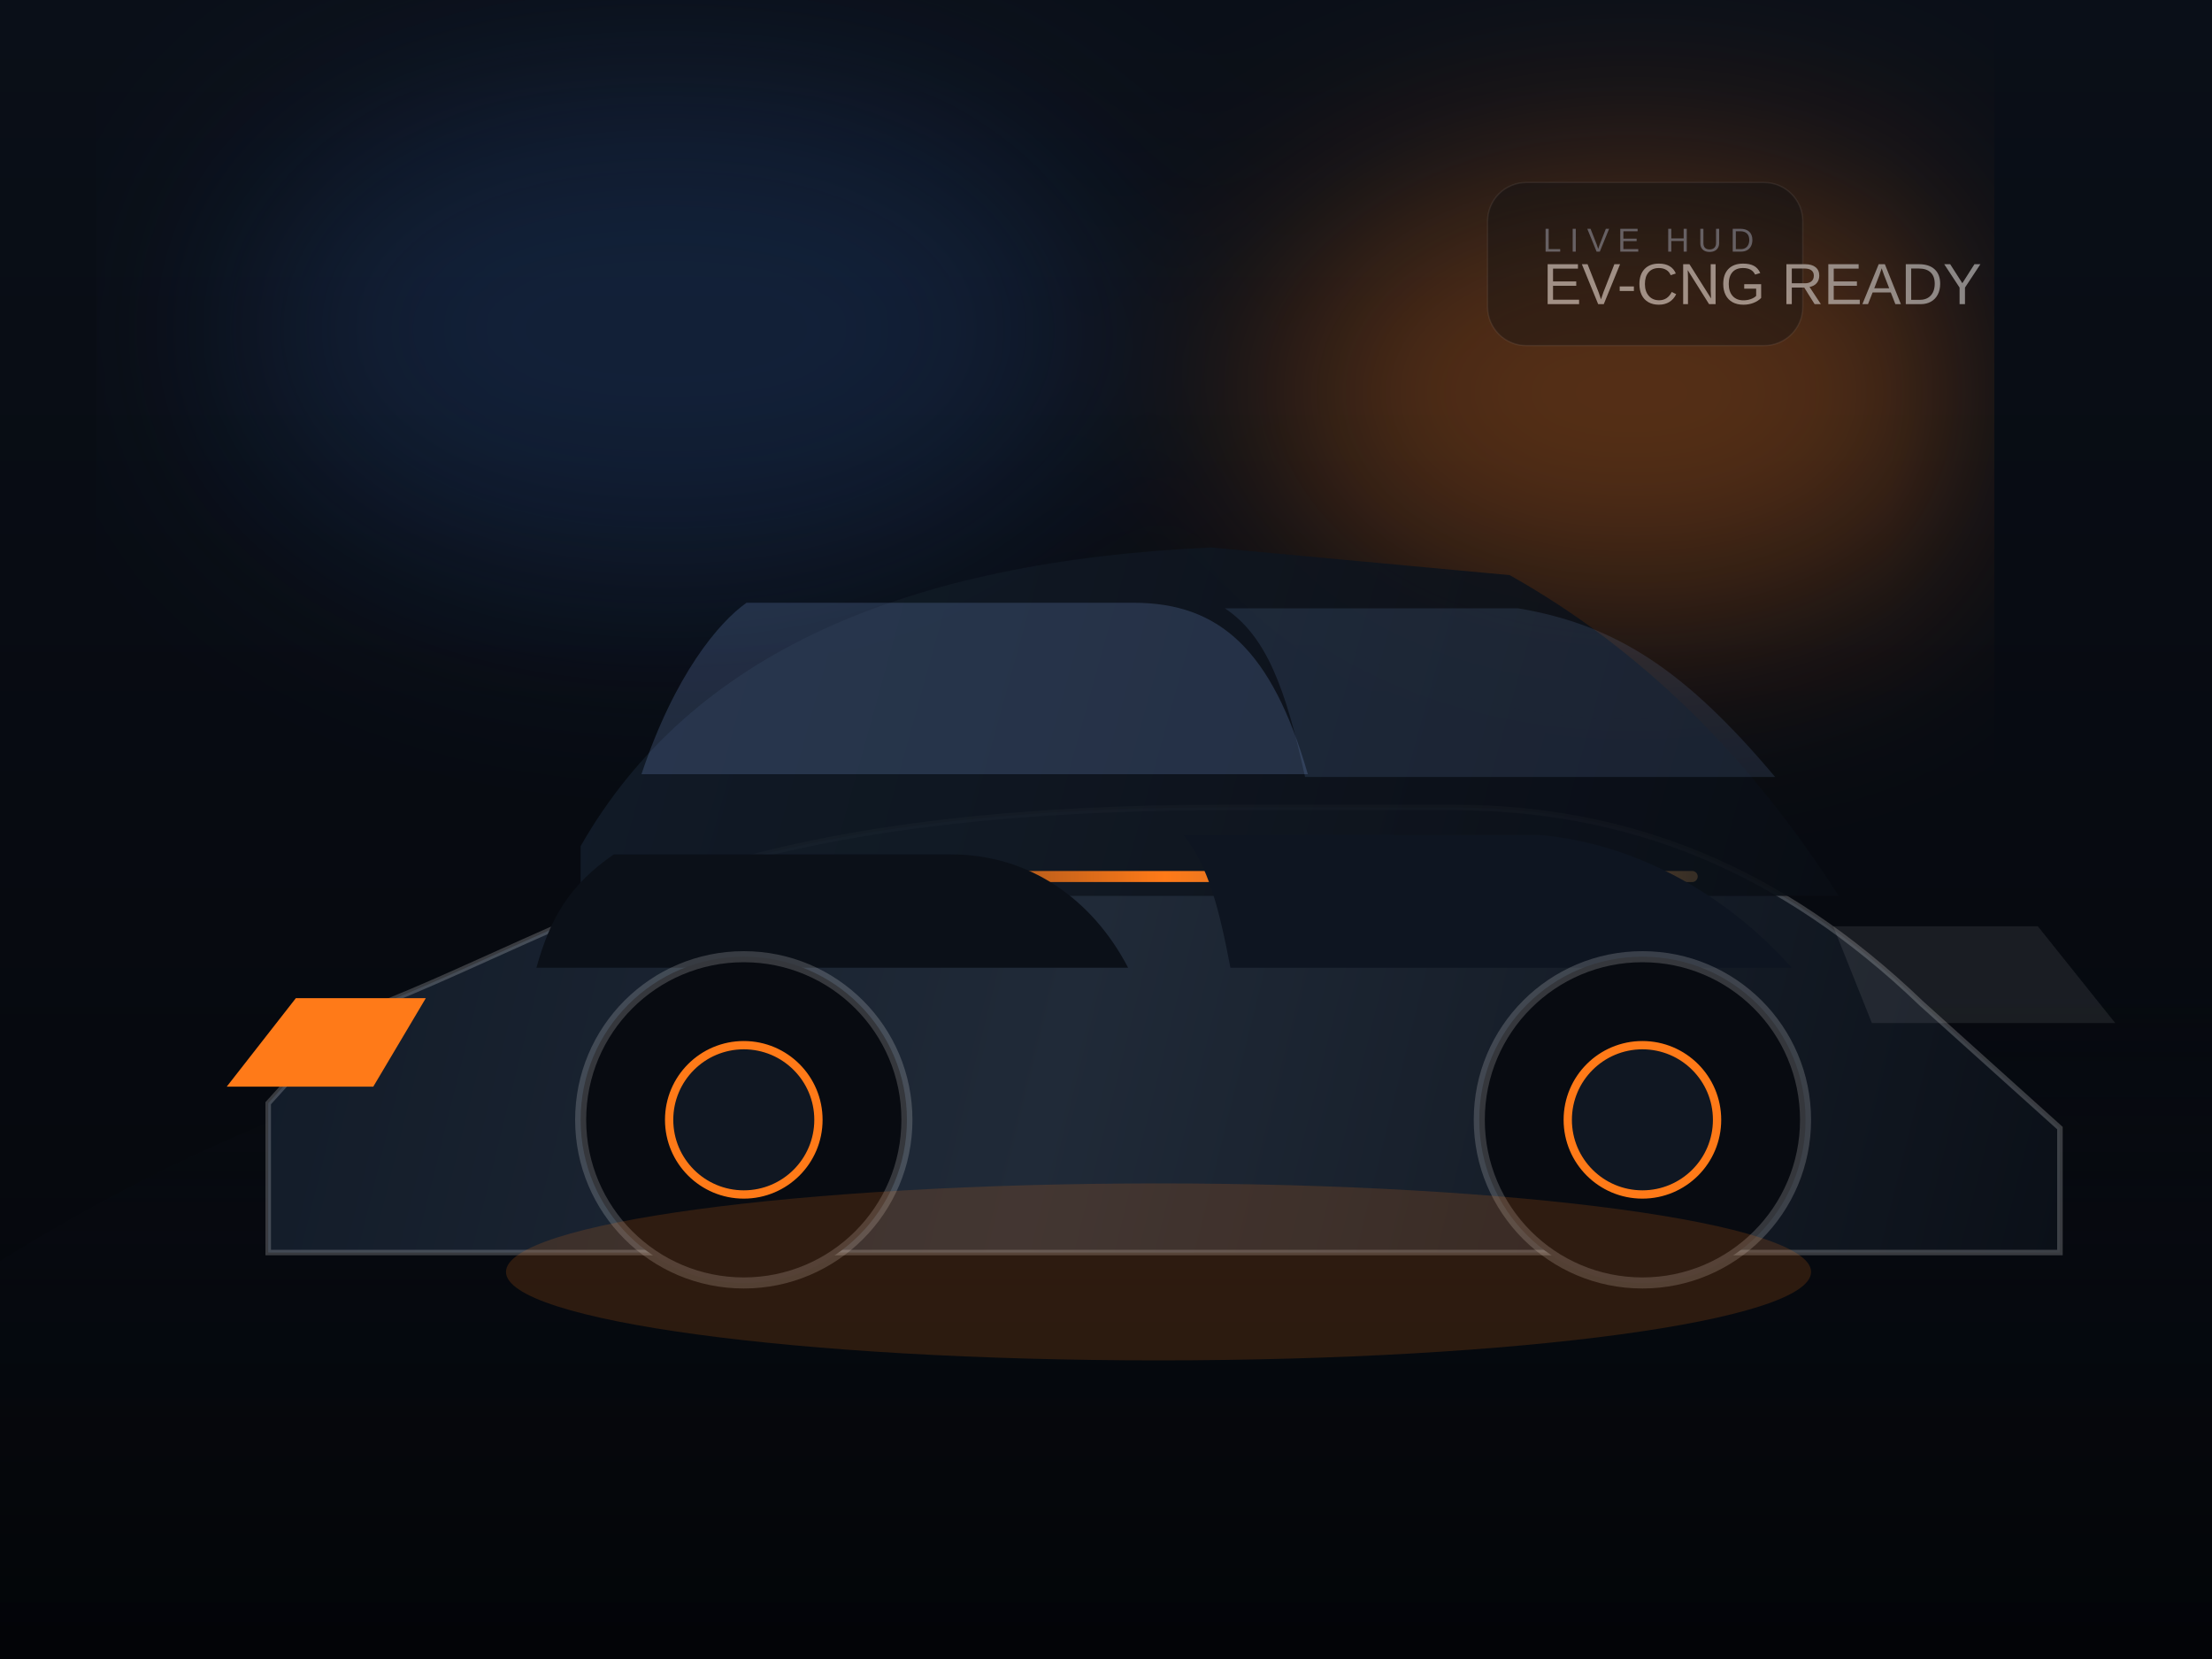
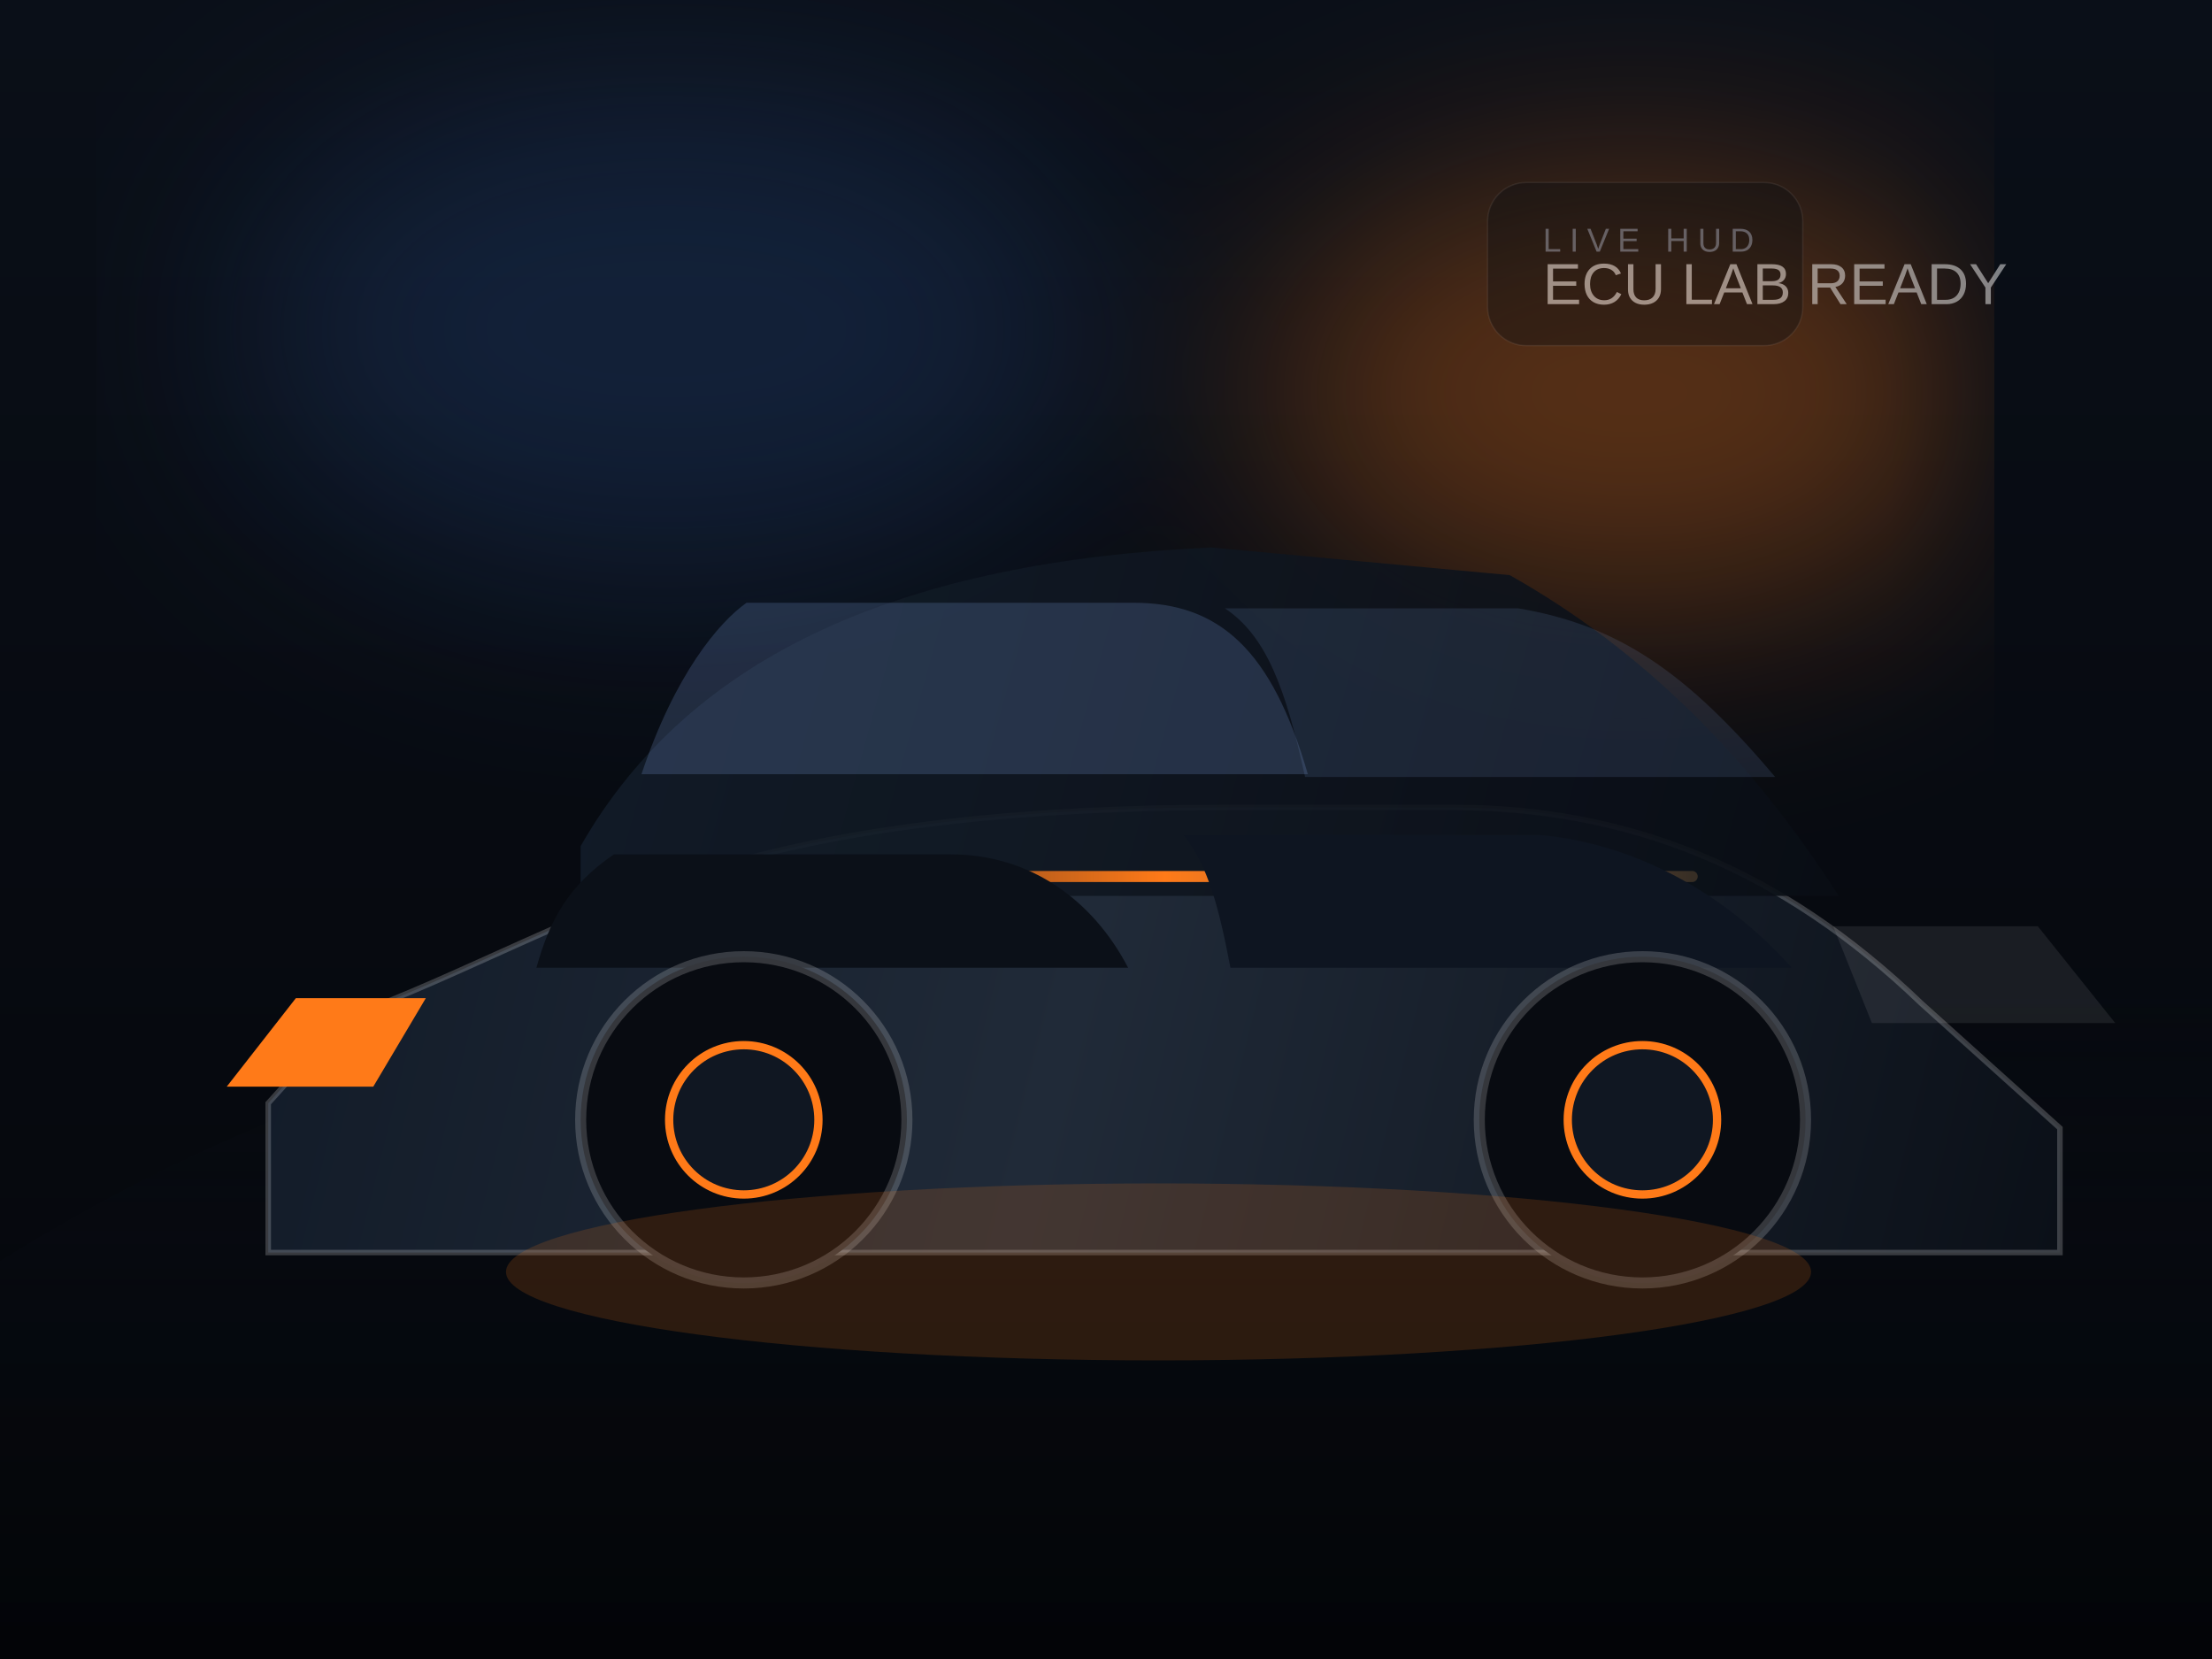
<svg xmlns="http://www.w3.org/2000/svg" width="1600" height="1200" viewBox="0 0 1600 1200" fill="none">
  <rect width="1600" height="1200" fill="#070A10" />
  <rect width="1600" height="1200" fill="url(#bg)" />
  <g opacity="0.32" filter="url(#blur)">
    <ellipse cx="1180" cy="284" rx="262" ry="160" fill="#FF7A18" />
    <ellipse cx="482" cy="238" rx="312" ry="182" fill="#274A84" />
  </g>
  <path d="M0 912C184 798 394 722 670 712H1600V1200H0V912Z" fill="url(#floor)" />
  <path d="M250 736C334 706 420 656 522 626C618 598 738 584 888 584H1050C1178 584 1288 628 1390 726L1490 816V906H194V798L250 736Z" fill="url(#body)" stroke="rgba(255,255,255,0.2)" stroke-width="4" />
  <path d="M420 612C500 472 656 406 876 396L1092 416C1188 470 1266 548 1330 648H420V612Z" fill="url(#cabin)" opacity="0.9" />
  <path d="M490 634H1224" stroke="url(#line)" stroke-width="8" stroke-linecap="round" />
  <path d="M444 618H688C744 618 790 650 816 700H388C398 664 412 640 444 618Z" fill="#0B1018" />
  <path d="M856 604H1114C1182 610 1248 646 1296 700H890C882 658 874 626 856 604Z" fill="#0E1521" />
  <path d="M540 436H820C882 436 920 470 946 560H464C488 488 520 450 540 436Z" fill="rgba(149,188,255,0.18)" />
  <path d="M886 440H1098C1170 452 1220 486 1284 562H944C930 498 916 460 886 440Z" fill="rgba(149,188,255,0.12)" />
  <circle cx="538" cy="810" r="118" fill="#080B11" stroke="rgba(255,255,255,0.18)" stroke-width="8" />
  <circle cx="538" cy="810" r="54" fill="#101722" stroke="#FF7A18" stroke-width="6" />
  <circle cx="1188" cy="810" r="118" fill="#080B11" stroke="rgba(255,255,255,0.18)" stroke-width="8" />
  <circle cx="1188" cy="810" r="54" fill="#101722" stroke="#FF7A18" stroke-width="6" />
  <path d="M1326 670H1474L1530 740H1354Z" fill="rgba(255,255,255,0.08)" />
  <path d="M214 722H308L270 786H164Z" fill="#FF7A18" />
  <ellipse cx="838" cy="920" rx="472" ry="64" fill="rgba(255,122,24,0.16)" />
  <g opacity="0.48">
    <rect x="1076" y="132" width="228" height="118" rx="28" fill="rgba(8,11,17,0.74)" stroke="rgba(255,255,255,0.14)" />
    <text x="1116" y="182" fill="#93A0B8" font-family="Arial, sans-serif" font-size="24" letter-spacing="6">LIVE HUD</text>
-     <text x="1116" y="220" fill="#FFFFFF" font-family="Arial, sans-serif" font-size="42">EV-CNG READY</text>
+     <text x="1116" y="220" fill="#FFFFFF" font-family="Arial, sans-serif" font-size="42">ECU LAB READY</text>
  </g>
  <defs>
    <linearGradient id="bg" x1="800" y1="0" x2="800" y2="1200" gradientUnits="userSpaceOnUse">
      <stop stop-color="#0A0F18" />
      <stop offset="1" stop-color="#04060A" />
    </linearGradient>
    <linearGradient id="floor" x1="800" y1="712" x2="800" y2="1200" gradientUnits="userSpaceOnUse">
      <stop stop-color="#0A0F18" stop-opacity="0" />
      <stop offset="1" stop-color="#030407" />
    </linearGradient>
    <linearGradient id="body" x1="194" y1="584" x2="1490" y2="906" gradientUnits="userSpaceOnUse">
      <stop stop-color="#121B28" />
      <stop offset="0.45" stop-color="#202A38" />
      <stop offset="1" stop-color="#0B1018" />
    </linearGradient>
    <linearGradient id="cabin" x1="420" y1="396" x2="1330" y2="648" gradientUnits="userSpaceOnUse">
      <stop stop-color="#131D2A" />
      <stop offset="1" stop-color="#090D14" />
    </linearGradient>
    <linearGradient id="line" x1="490" y1="638" x2="1224" y2="638" gradientUnits="userSpaceOnUse">
      <stop stop-color="#FF7A18" stop-opacity="0" />
      <stop offset="0.48" stop-color="#FF7A18" />
      <stop offset="1" stop-color="#FFB15F" stop-opacity="0.18" />
    </linearGradient>
    <filter id="blur" x="70" y="0" width="1372" height="604" filterUnits="userSpaceOnUse" color-interpolation-filters="sRGB">
      <feGaussianBlur stdDeviation="80" />
    </filter>
  </defs>
</svg>
